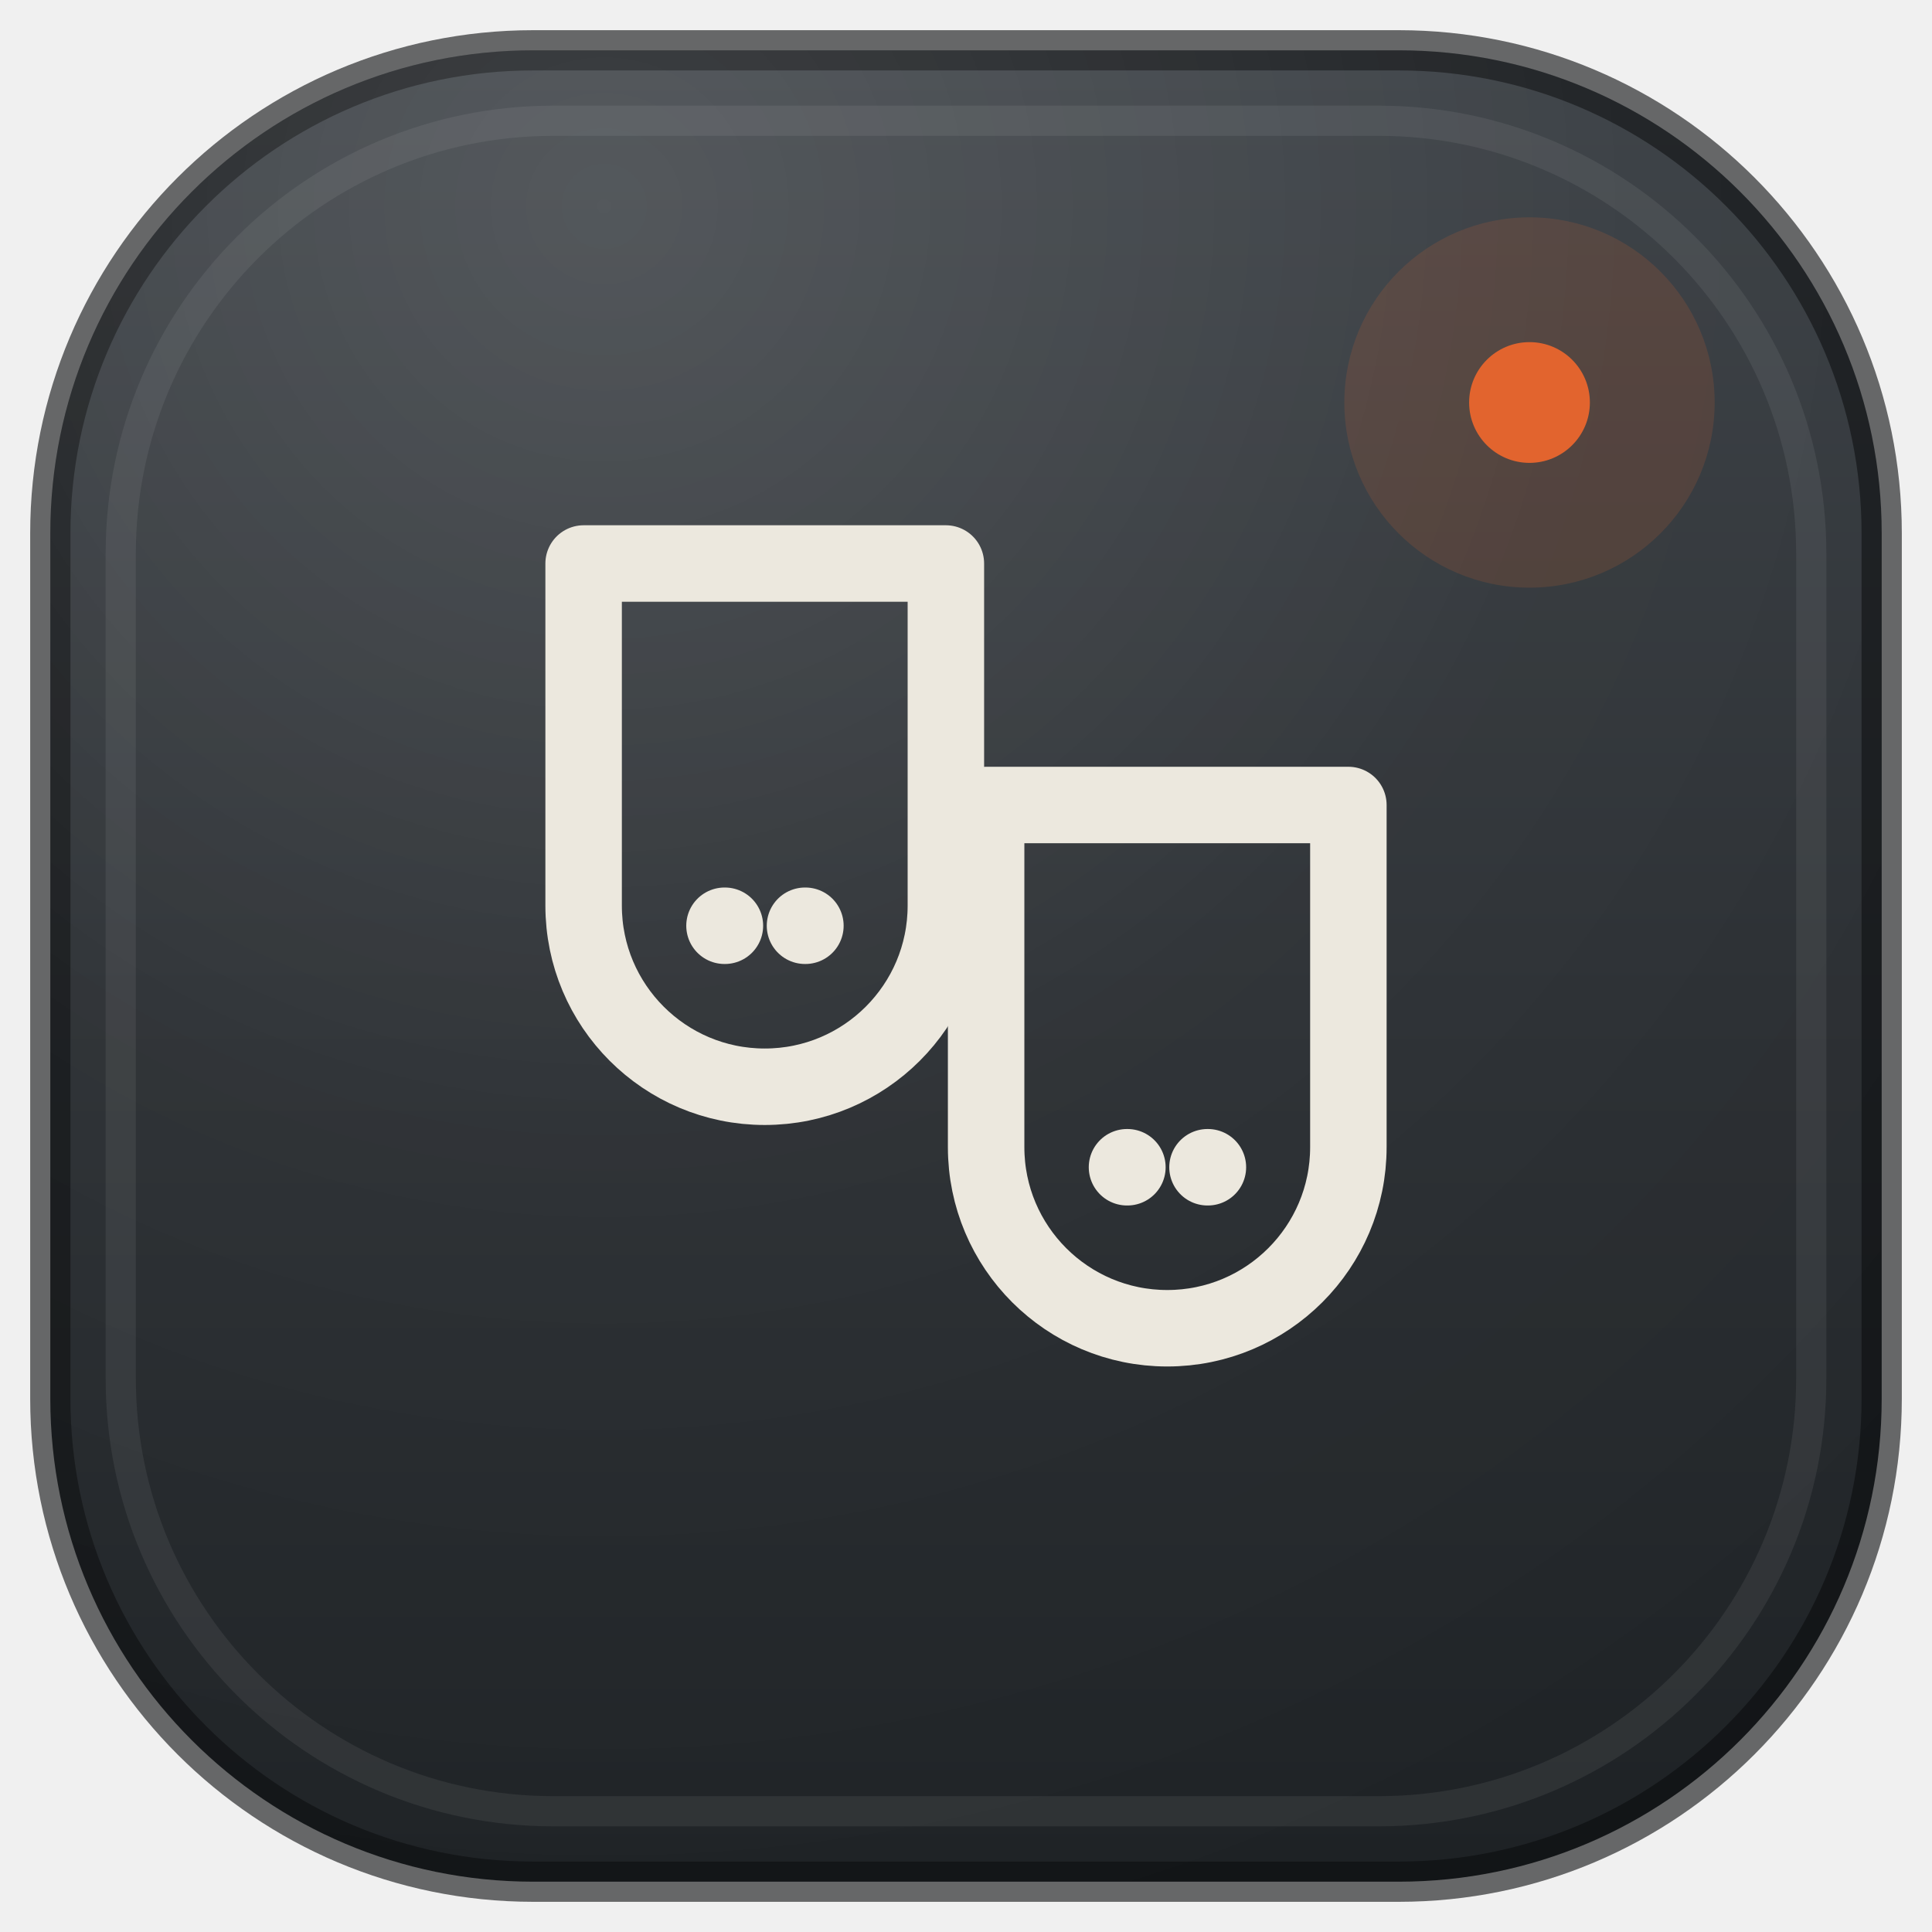
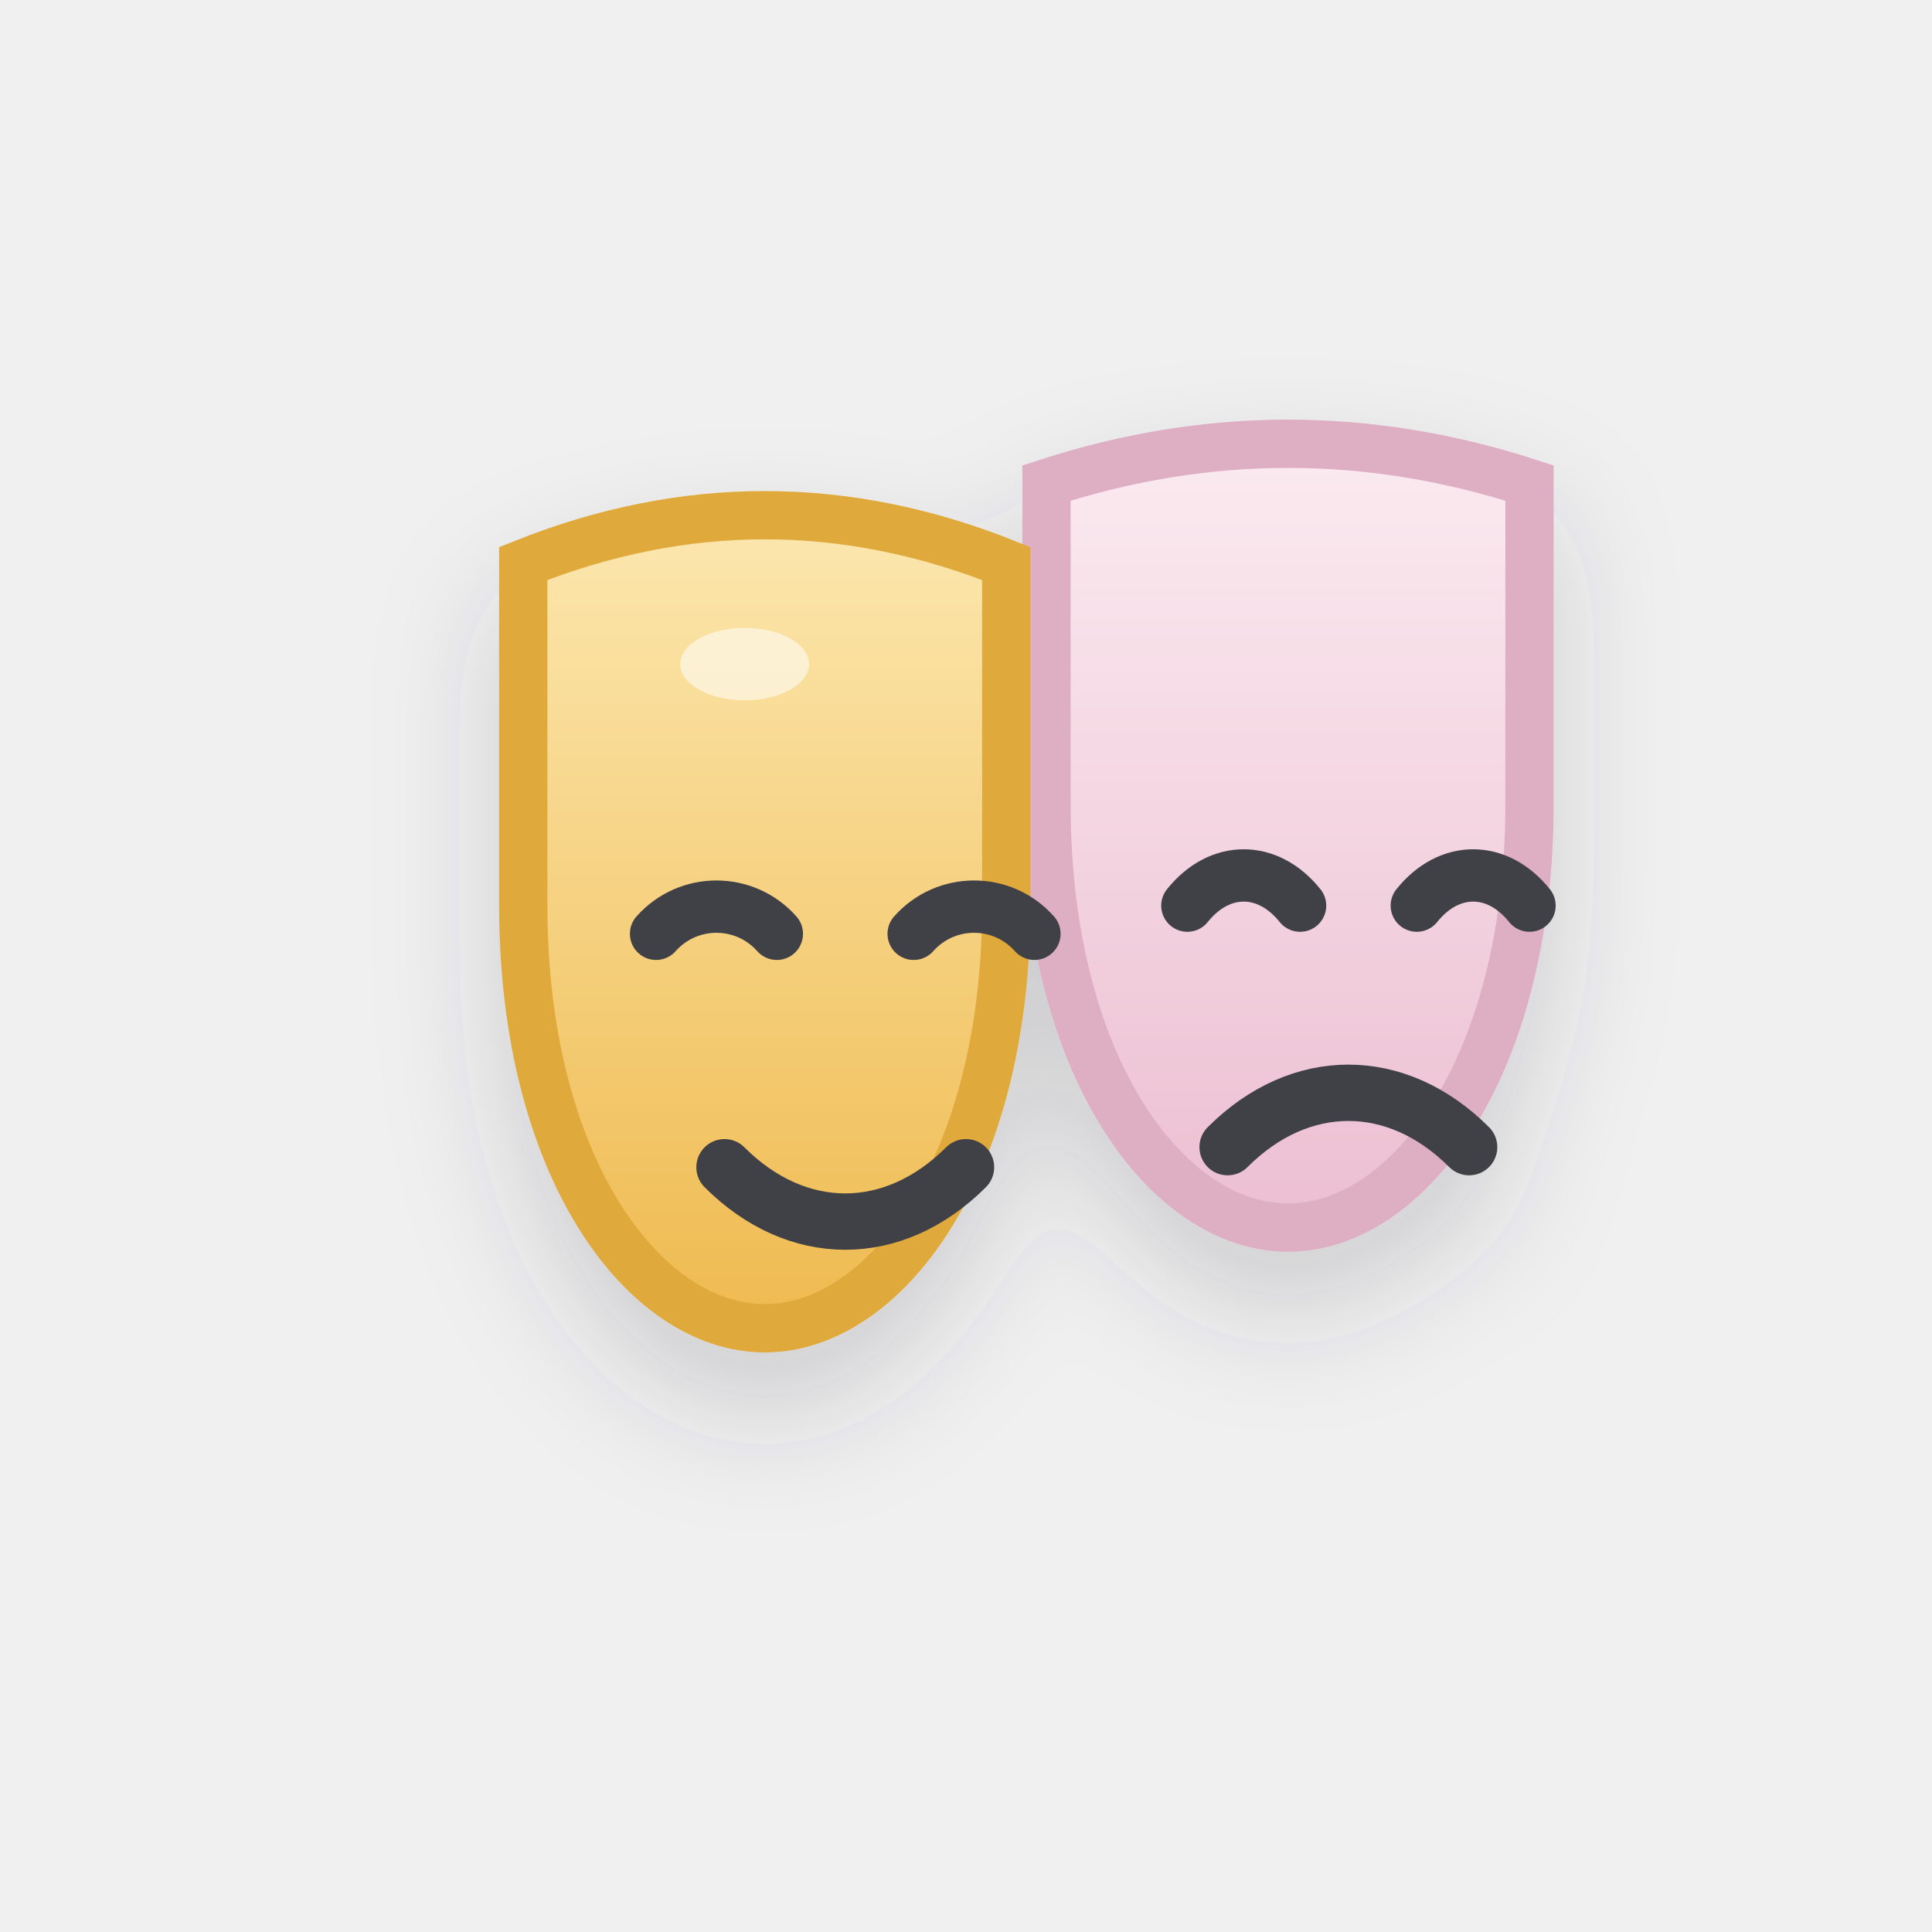
<svg xmlns="http://www.w3.org/2000/svg" width="48" height="48" viewBox="0 0 48 48">
  <defs>
-     <linearGradient id="plate" x1="0" y1="0" x2="0" y2="1">
-       <stop offset="0" stop-color="#3a3f44" />
-       <stop offset=".52" stop-color="#2a2e32" />
-       <stop offset="1" stop-color="#1e2225" />
+     <linearGradient id="y" x1="0" y1="0" x2="0" y2="1">
+       <stop offset="0" stop-color="#fce7af" />
+       <stop offset="1" stop-color="#efba4f" />
    </linearGradient>
-     <radialGradient id="sheen" cx=".3" cy=".08" r="1">
-       <stop offset="0" stop-color="#fff" stop-opacity=".14" />
-       <stop offset=".55" stop-color="#fff" stop-opacity=".03" />
-       <stop offset="1" stop-color="#fff" stop-opacity="0" />
-     </radialGradient>
+     <linearGradient id="p" x1="0" y1="0" x2="0" y2="1">
+       <stop offset="0" stop-color="#fbeaf0" />
+       <stop offset="1" stop-color="#ecbfd2" />
+     </linearGradient>
+     <filter id="ds" x="-25%" y="-25%" width="150%" height="150%">
+       <feDropShadow dx="0" dy="1.5" stdDeviation="1.5" flood-color="#3f3f46" flood-opacity=".18" />
+     </filter>
  </defs>
-   <rect x="1.25" y="1.25" width="45.5" height="45.5" rx="12" fill="url(#plate)" stroke="#0a0c0e" stroke-opacity=".6" />
-   <rect x="1.25" y="1.25" width="45.5" height="45.5" rx="12" fill="url(#sheen)" />
-   <rect x="3" y="3" width="42" height="42" rx="10.75" fill="none" stroke="#fff" stroke-opacity=".07" stroke-width=".75" />
-   <circle cx="38" cy="10" r="4.6" fill="#e2642e" opacity=".16" />
-   <circle cx="38" cy="10" r="1.5" fill="#e2642e" />
-   <g fill="none" stroke="#ece8de" stroke-width="1.9" stroke-linecap="round" stroke-linejoin="round">
-     <path d="M14.5 14h9v8.5a4.5 4.5 0 0 1-9 0Z" />
-     <path d="M24.5 20h9v8.5a4.5 4.5 0 0 1-9 0Z" />
-     <path d="M18 23h.01M20 23h.01M28 29h.01M30 29h.01" />
+   <g filter="url(#ds)">
+     <path d="M26 12c4-1.3 8-1.3 12 0v8c0 6.5-3 10.5-6 10.5s-6-4-6-10.5z" fill="url(#p)" stroke="#deaec3" stroke-width="1.2" />
+     <path d="M29.5 22.5c.8-1 2-1 2.8 0M35.2 22.5c.8-1 2-1 2.8 0" fill="none" stroke="#3f3f46" stroke-width="1.3" stroke-linecap="round" />
+     <path d="M30.5 28.5c1.8-1.8 4.2-1.8 6 0" fill="none" stroke="#3f3f46" stroke-width="1.4" stroke-linecap="round" />
+     <path d="M13 14c4-1.6 8-1.6 12 0v8.5c0 6.5-3 10.5-6 10.5s-6-4-6-10.5z" fill="url(#y)" stroke="#e0a93a" stroke-width="1.2" />
+     <path d="M16.3 23.2c.8-.9 2.2-.9 3 0M22.7 23.2c.8-.9 2.2-.9 3 0" fill="none" stroke="#3f3f46" stroke-width="1.3" stroke-linecap="round" />
+     <path d="M18 29c1.8 1.8 4.2 1.8 6 0" fill="none" stroke="#3f3f46" stroke-width="1.4" stroke-linecap="round" />
+     <ellipse cx="18.5" cy="16.5" rx="1.6" ry=".9" fill="#fff" opacity=".55" />
  </g>
</svg>
